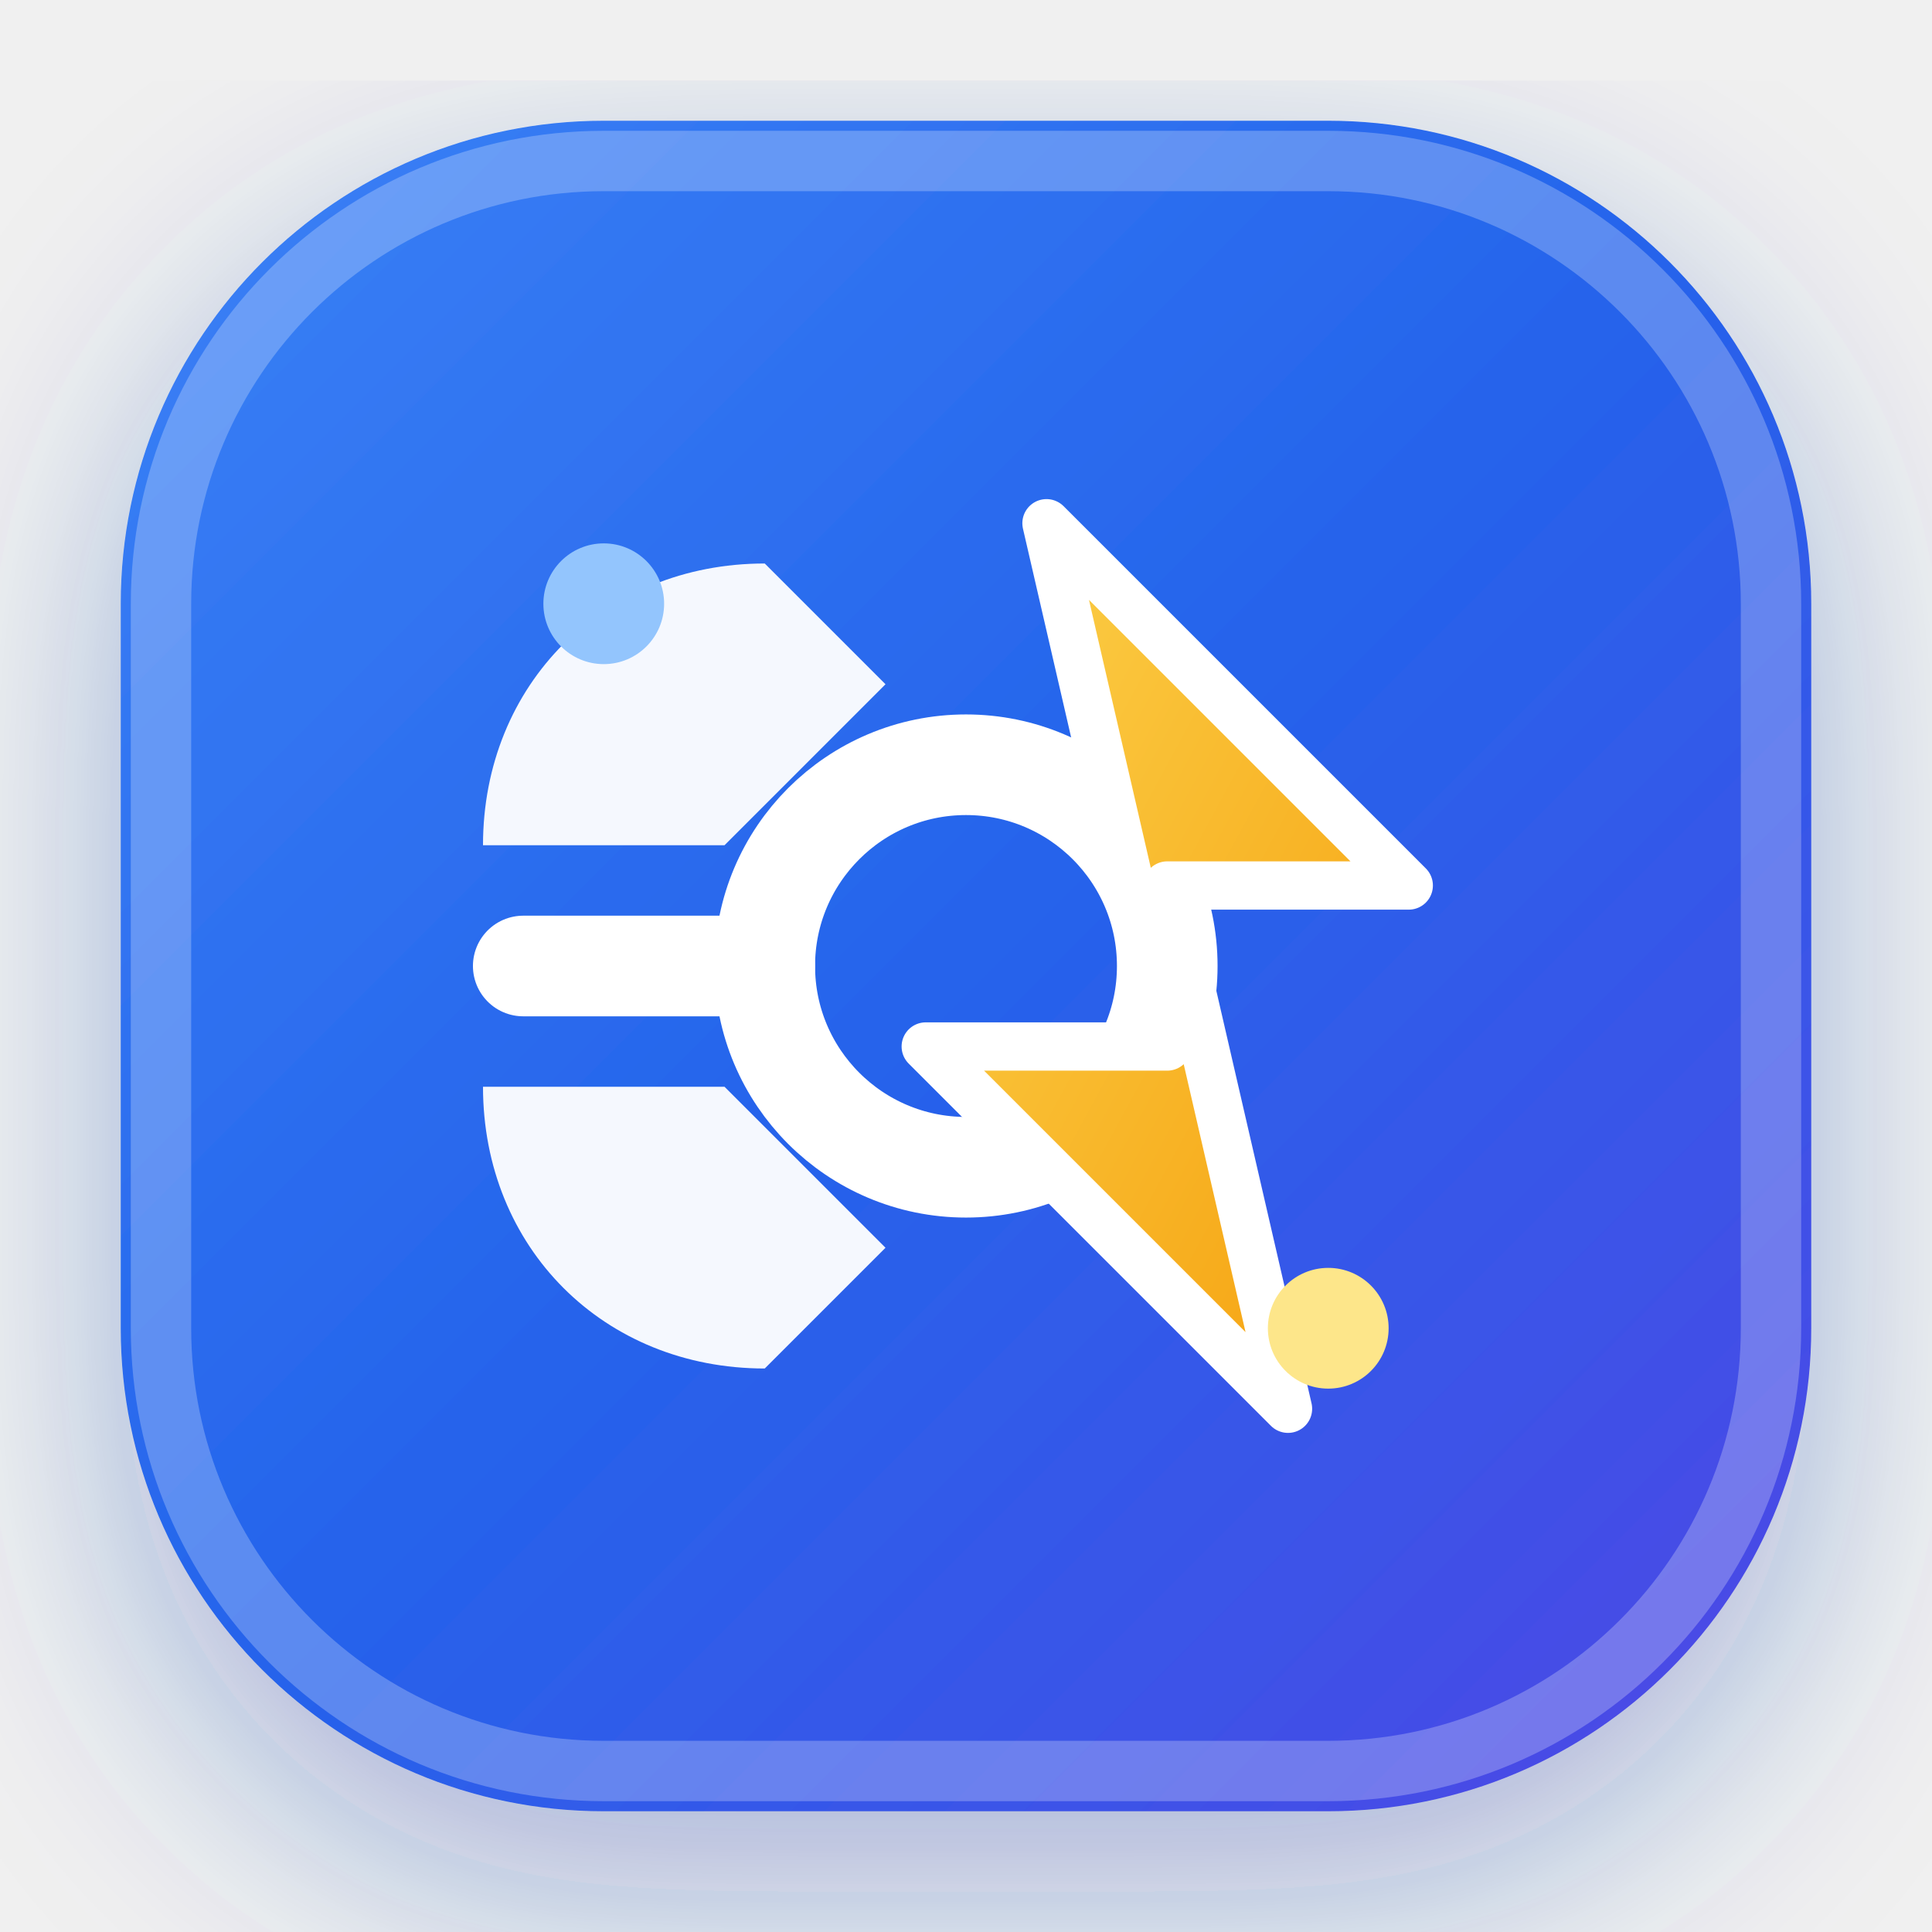
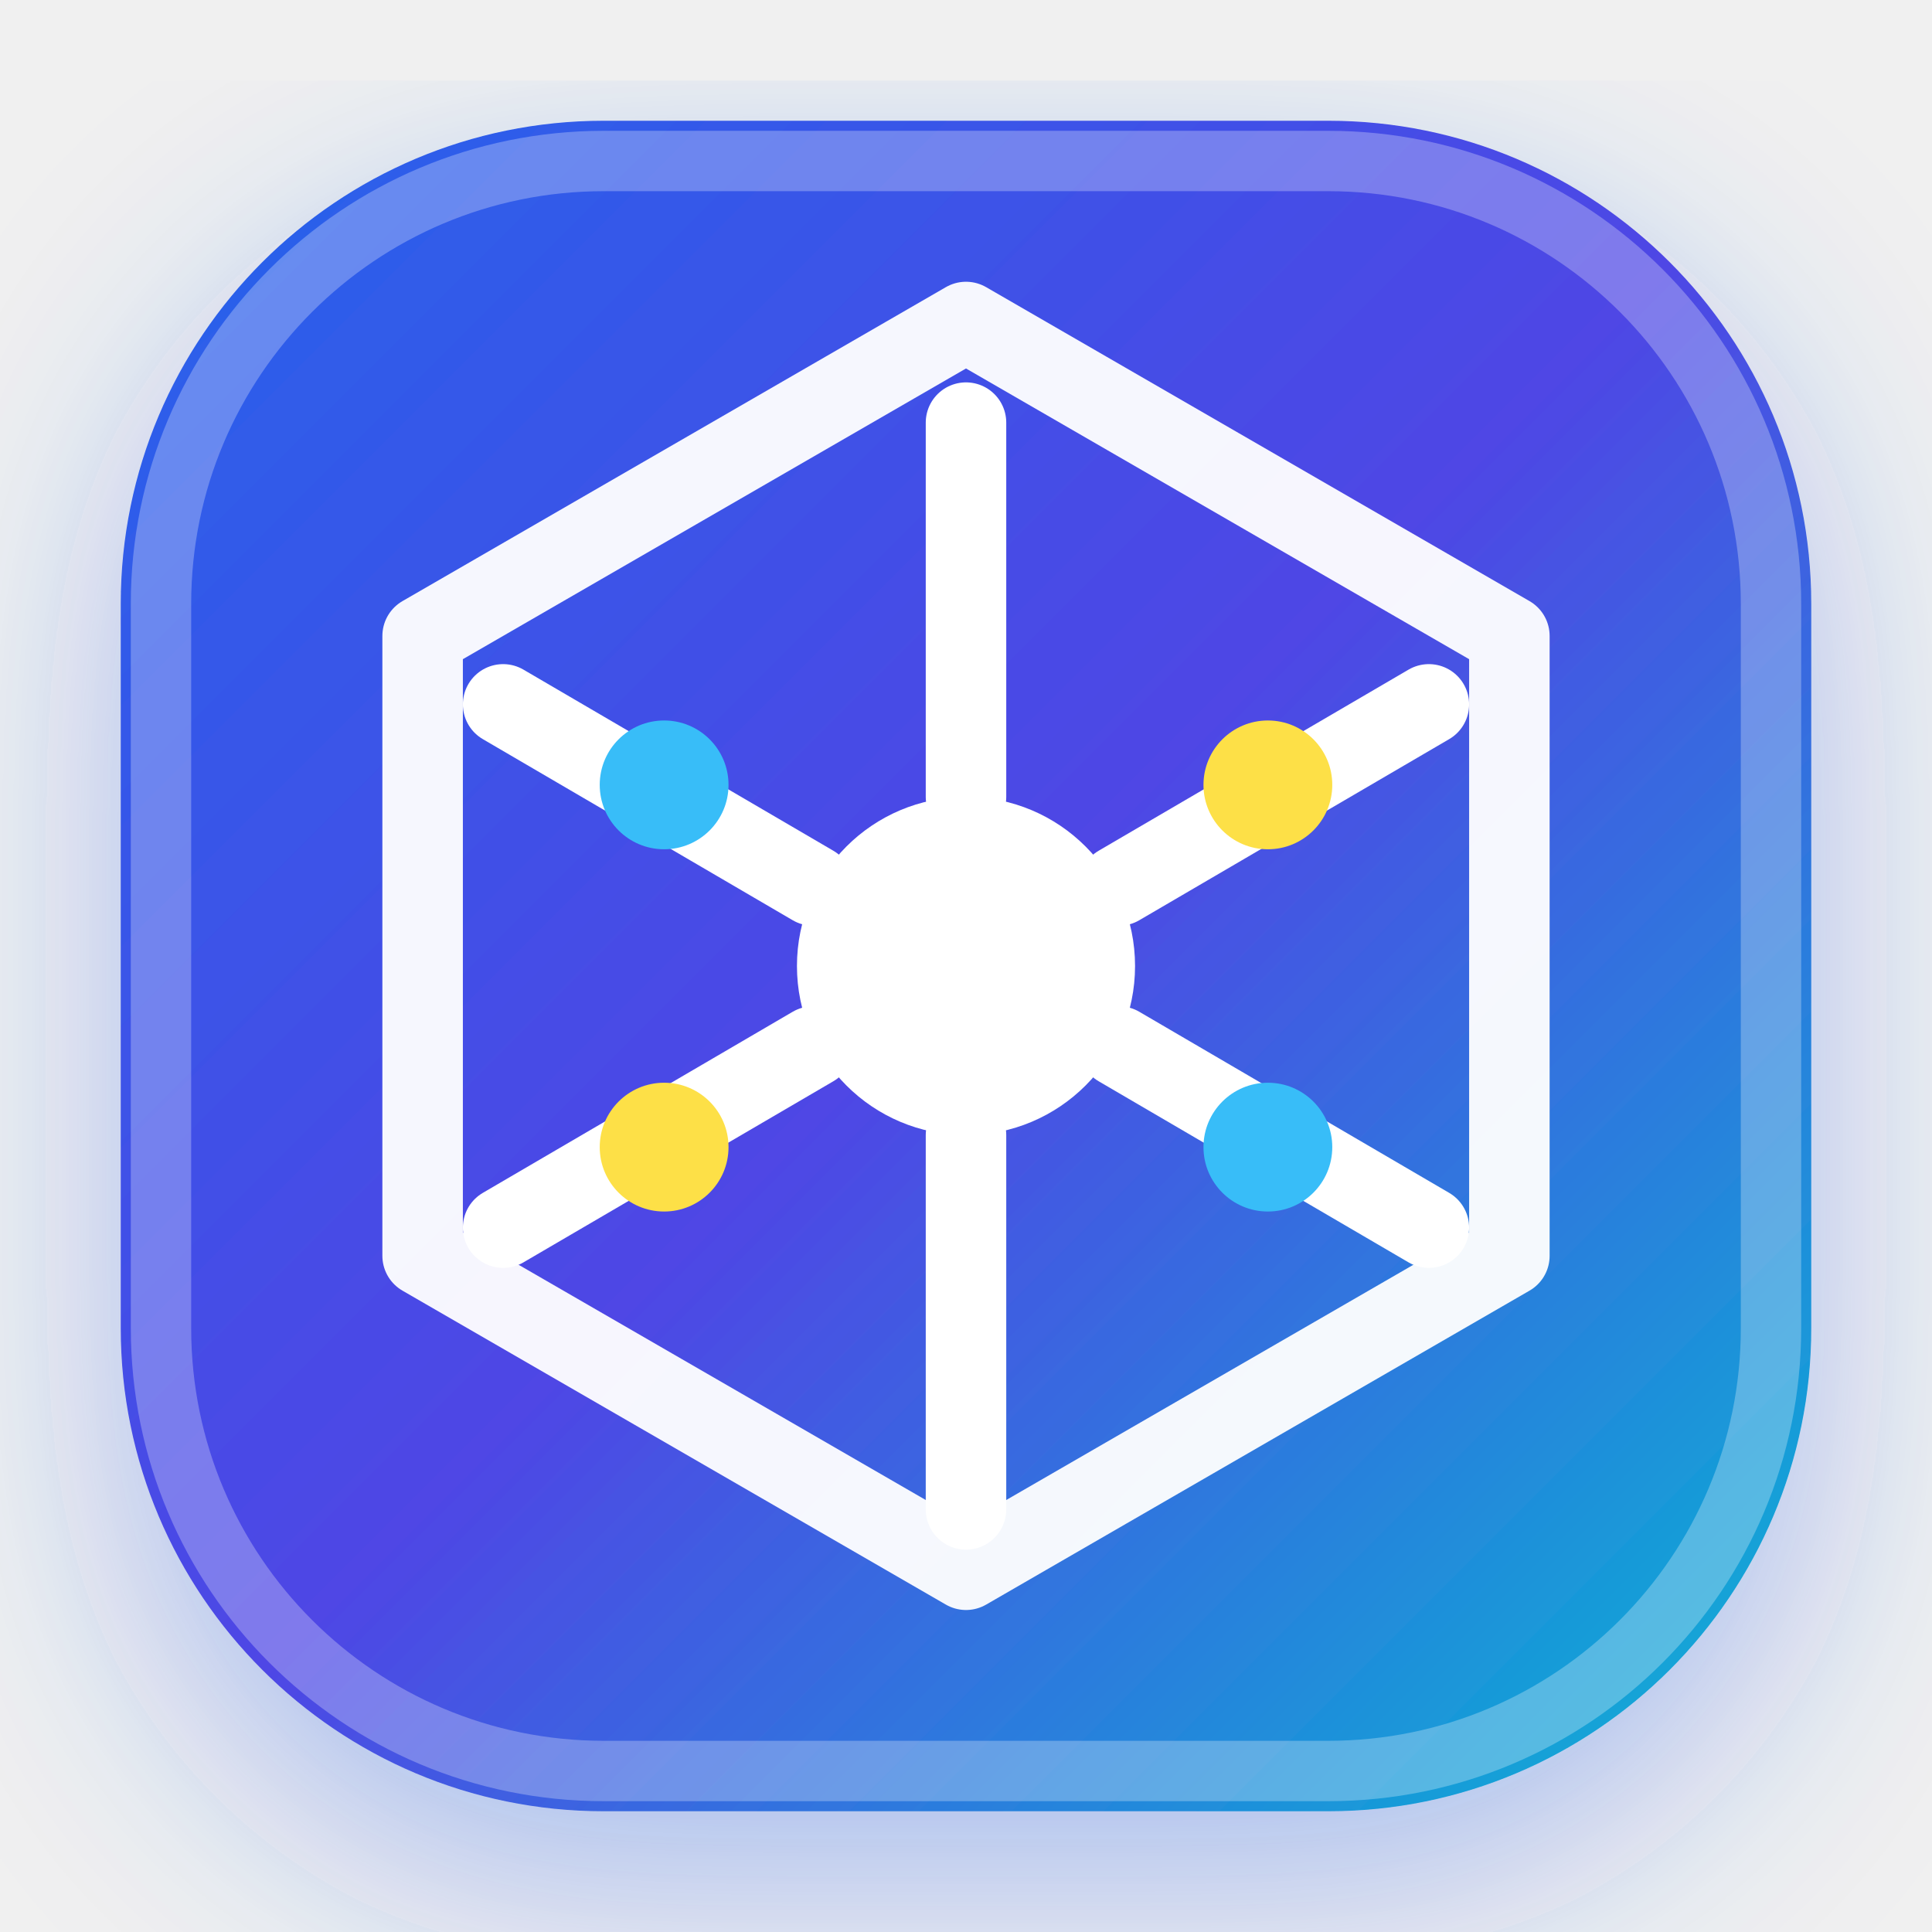
<svg xmlns="http://www.w3.org/2000/svg" viewBox="0 0 48 48" fill="none" width="100%" height="100%">
  <defs>
-     <linearGradient id="th-bg-grad" x1="0%" y1="0%" x2="100%" y2="100%">
-       <stop offset="0%" stop-color="#3B82F6" />
-       <stop offset="50%" stop-color="#2563EB" />
-       <stop offset="100%" stop-color="#4F46E5" />
+     <linearGradient id="arena-app-ico-grad" x1="0%" y1="0%" x2="100%" y2="100%">
+       <stop offset="0%" stop-color="#2563EB" />
+       <stop offset="50%" stop-color="#4F46E5" />
+       <stop offset="100%" stop-color="#06B6D4" />
    </linearGradient>
-     <linearGradient id="th-spark-grad" x1="0%" y1="0%" x2="100%" y2="100%">
-       <stop offset="0%" stop-color="#FCD34D" />
-       <stop offset="100%" stop-color="#F59E0B" />
-     </linearGradient>
-     <filter id="th-glow" x="-20%" y="-20%" width="140%" height="140%">
-       <feDropShadow dx="0" dy="2" stdDeviation="3" flood-color="#1E40AF" flood-opacity="0.35" />
+     <filter id="arena-app-ico-glow" x="-20%" y="-20%" width="140%" height="140%">
+       <feDropShadow dx="0" dy="2" stdDeviation="3" flood-color="#2563EB" flood-opacity="0.35" />
    </filter>
  </defs>
-   <rect x="3" y="3" width="42" height="42" rx="12" fill="url(#th-bg-grad)" filter="url(#th-glow)" />
-   <rect x="4" y="4" width="40" height="40" rx="11" fill="none" stroke="rgba(255, 255, 255, 0.25)" stroke-width="1.5" />
-   <circle cx="24" cy="24" r="5" fill="none" stroke="#FFFFFF" stroke-width="2.5" />
-   <path d="M12 21C12 17 15 14 19 14L22 17L18 21L14 21C12.895 21 12 21 12 21Z" fill="#FFFFFF" fill-opacity="0.95" />
-   <path d="M13 24H19" stroke="#FFFFFF" stroke-width="2.5" stroke-linecap="round" />
-   <path d="M12 27C12 31 15 34 19 34L22 31L18 27L14 27C12.895 27 12 27 12 27Z" fill="#FFFFFF" fill-opacity="0.95" />
-   <path d="M26 13L35 22H29L32 35L23 26H29L26 13Z" fill="url(#th-spark-grad)" stroke="#FFFFFF" stroke-width="1.2" stroke-linejoin="round" />
-   <circle cx="15" cy="15" r="1.5" fill="#93C5FD" />
-   <circle cx="33" cy="33" r="1.5" fill="#FDE68A" />
+   <rect x="3" y="3" width="42" height="42" rx="12" fill="url(#arena-app-ico-grad)" filter="url(#arena-app-ico-glow)" />
+   <rect x="4" y="4" width="40" height="40" rx="11" fill="none" stroke="rgba(255, 255, 255, 0.28)" stroke-width="1.5" />
+   <path d="M24 8L37.5 15.8V31.2L24 39L10.5 31.2V15.8L24 8Z" stroke="#FFFFFF" stroke-width="2" stroke-linejoin="round" stroke-opacity="0.95" />
+   <circle cx="24" cy="24" r="4.2" fill="#FFFFFF" />
+   <path d="M24 10.5V19.8" stroke="#FFFFFF" stroke-width="2" stroke-linecap="round" />
+   <path d="M24 28.2V37.5" stroke="#FFFFFF" stroke-width="2" stroke-linecap="round" />
+   <path d="M12.5 17.5L20.2 22" stroke="#FFFFFF" stroke-width="2" stroke-linecap="round" />
+   <path d="M27.8 26L35.5 30.5" stroke="#FFFFFF" stroke-width="2" stroke-linecap="round" />
+   <path d="M12.5 30.5L20.2 26" stroke="#FFFFFF" stroke-width="2" stroke-linecap="round" />
+   <path d="M27.8 22L35.5 17.5" stroke="#FFFFFF" stroke-width="2" stroke-linecap="round" />
+   <circle cx="16.5" cy="19.5" r="1.6" fill="#38BDF8" />
+   <circle cx="31.5" cy="28.5" r="1.6" fill="#38BDF8" />
+   <circle cx="16.5" cy="28.5" r="1.6" fill="#FDE047" />
+   <circle cx="31.5" cy="19.5" r="1.6" fill="#FDE047" />
</svg>
